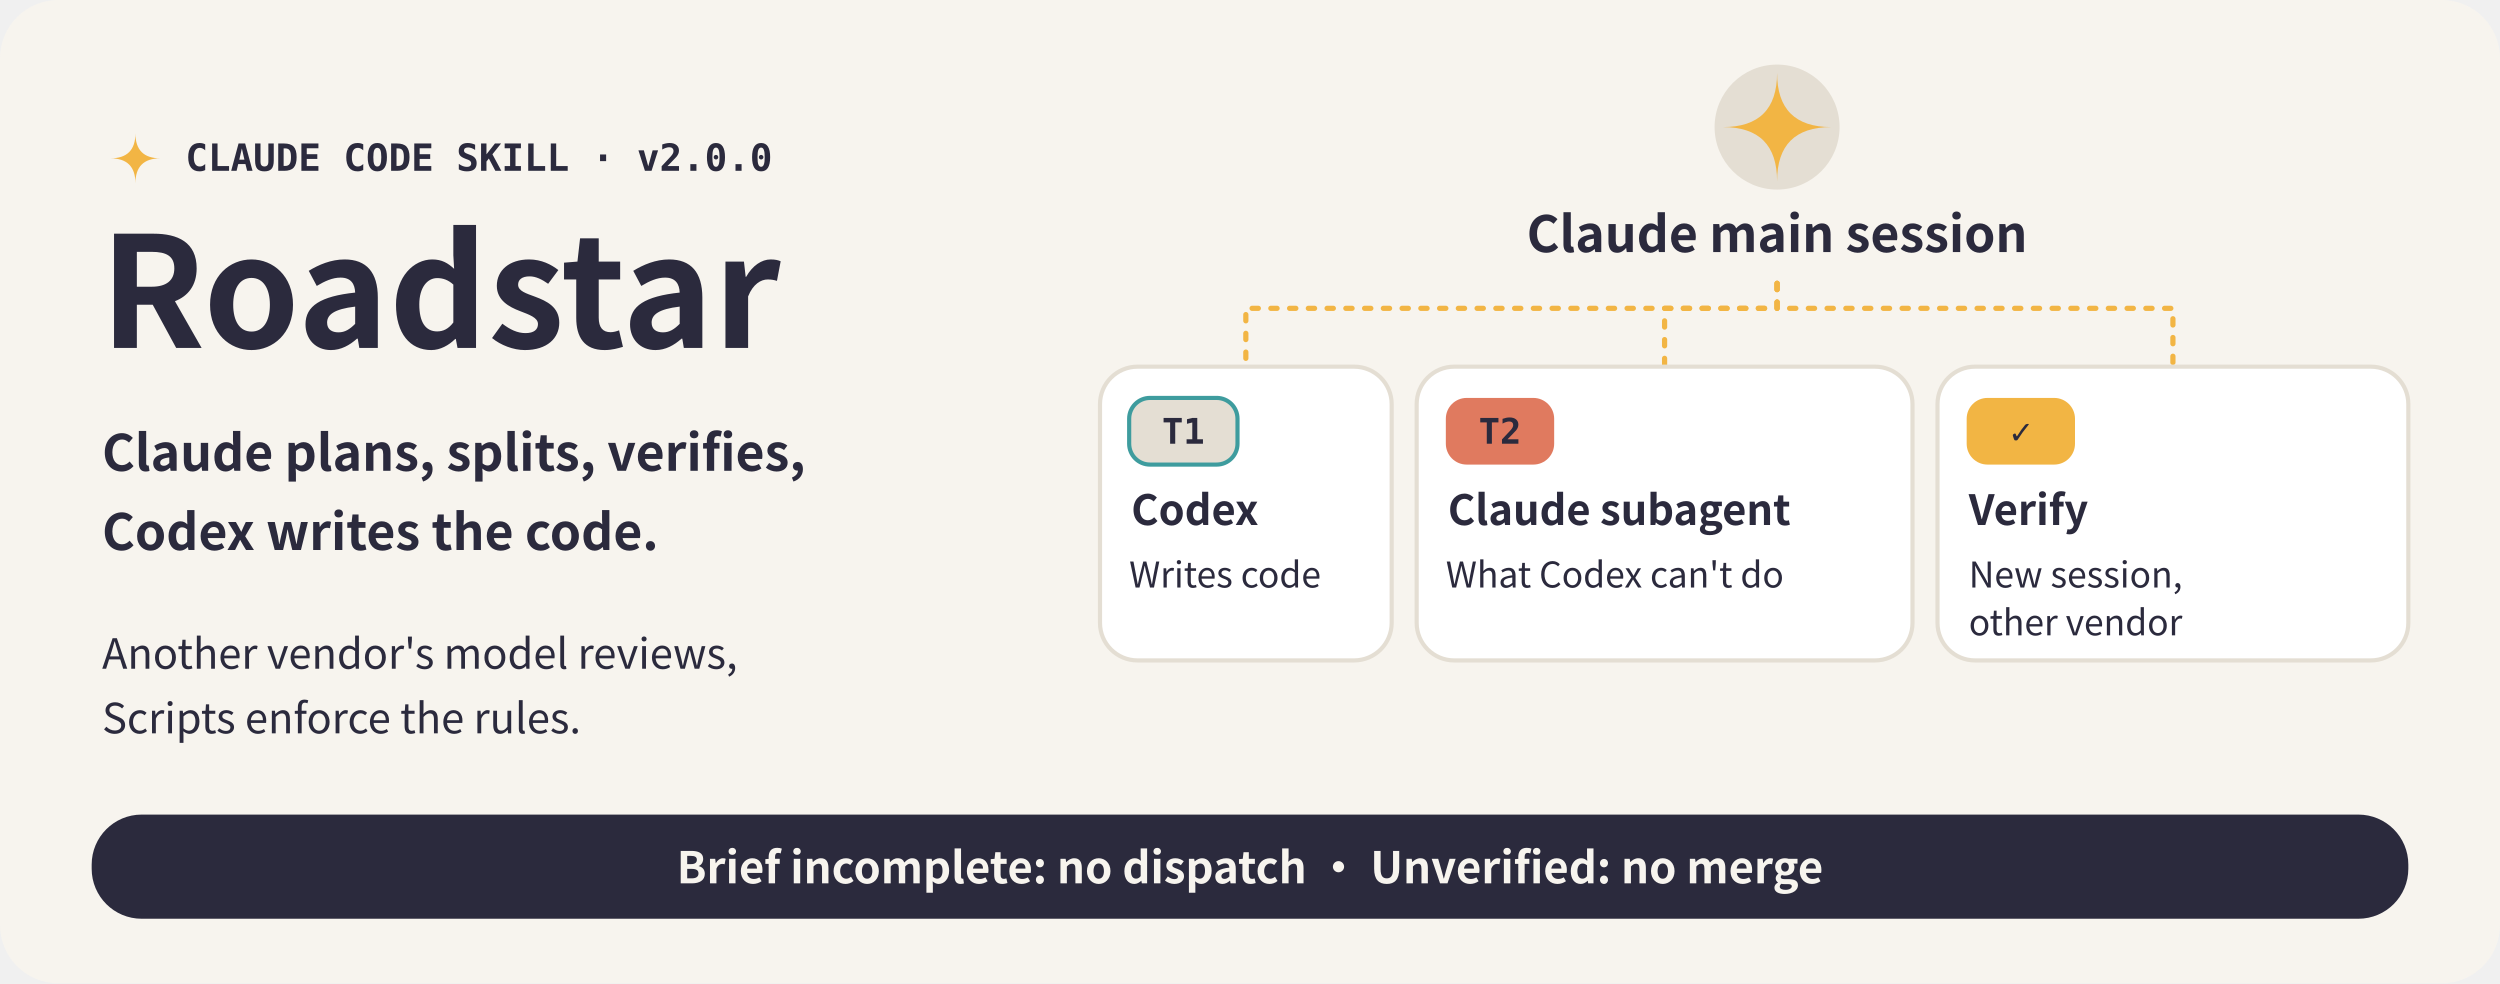
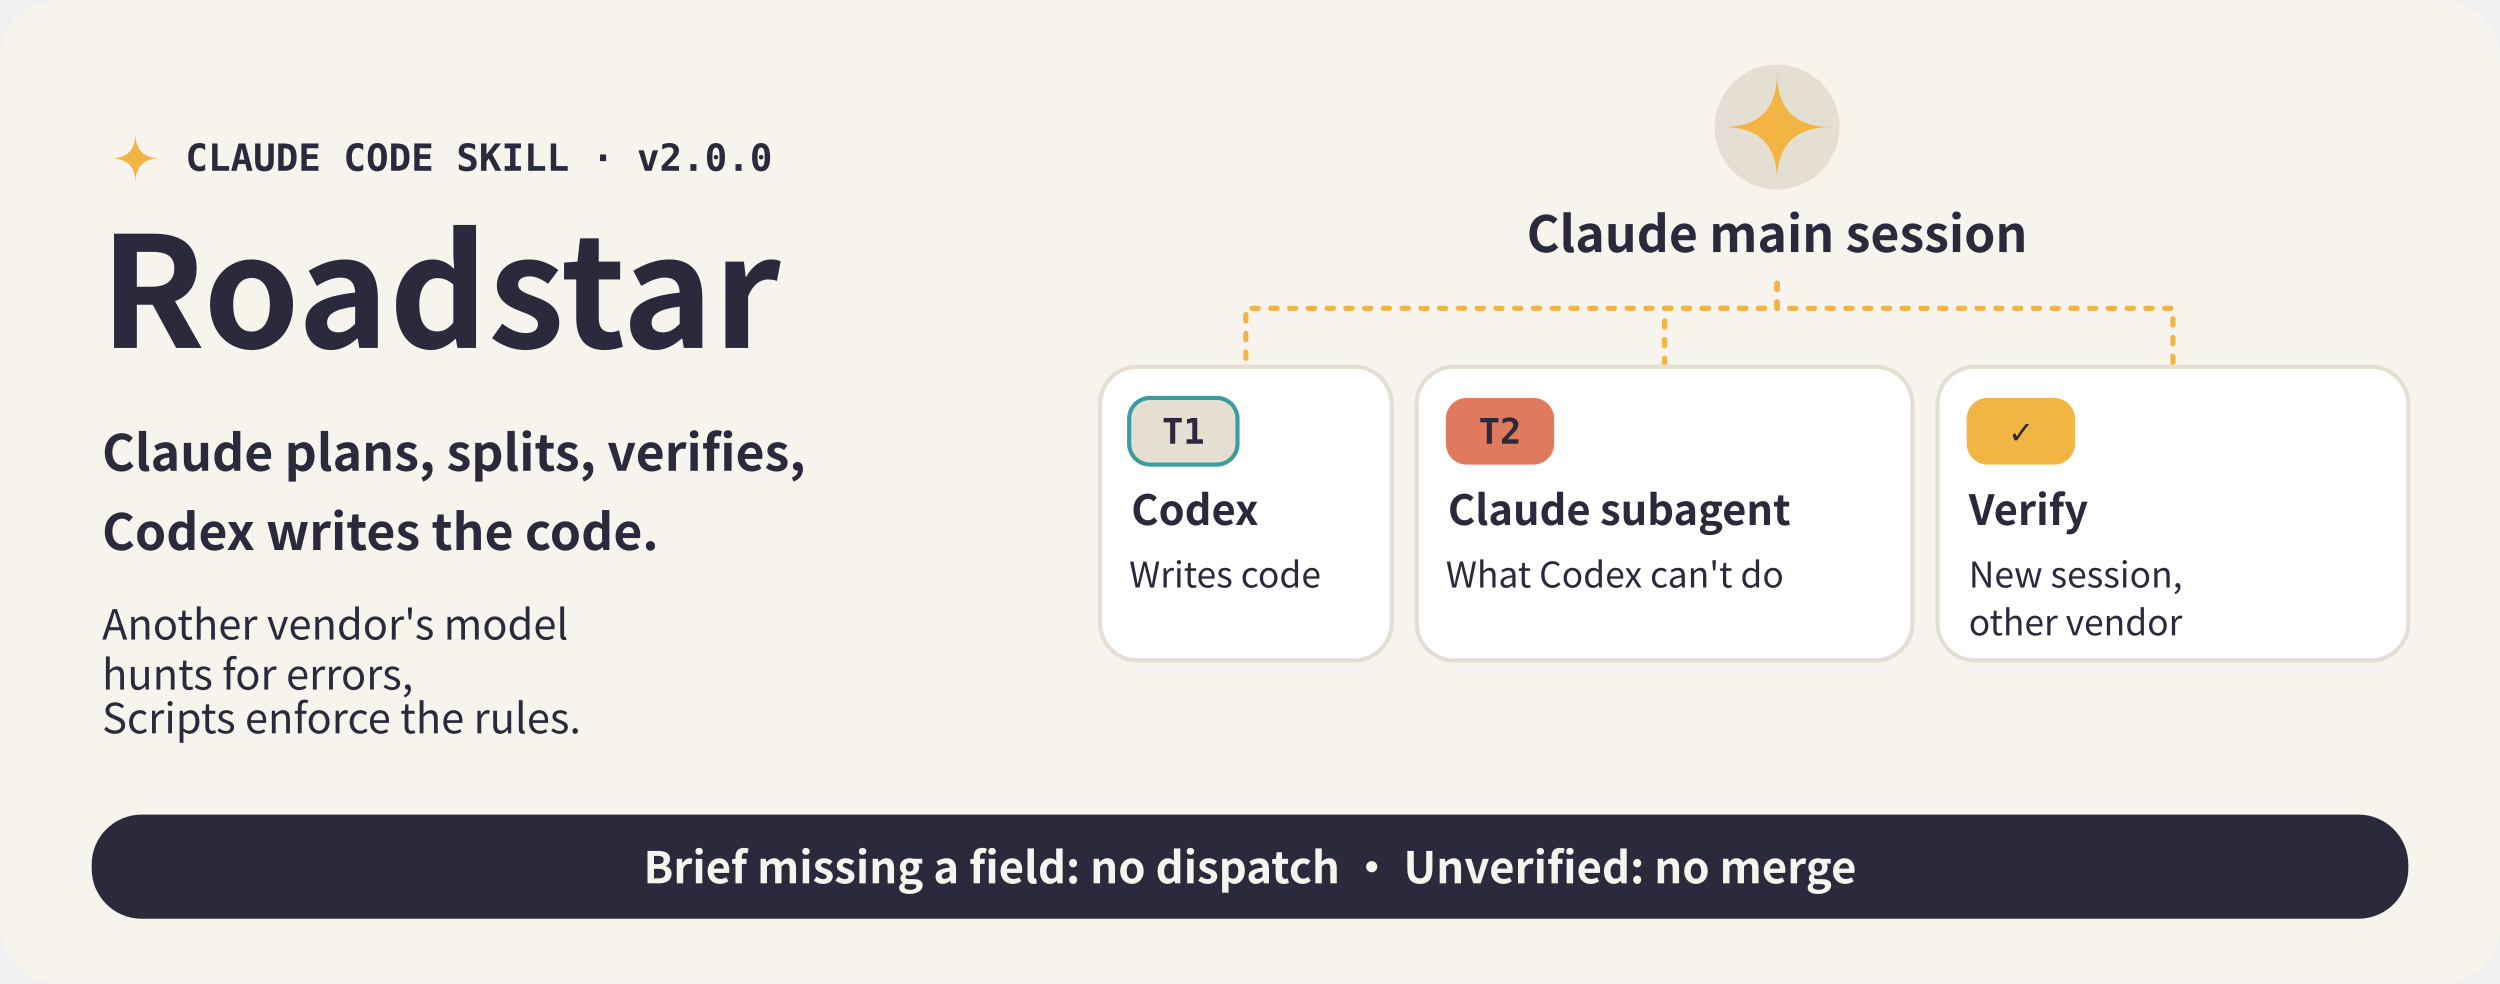
<svg xmlns="http://www.w3.org/2000/svg" xml:lang="en" width="1200" height="472" viewBox="0 0 1200 472" role="img" aria-labelledby="title desc">
  <rect id="base" x="0" y="0" width="1200" height="472" fill="#F7F4EE" rx="28" />
  <rect id="intro" x="28" y="30" width="490" height="356" fill="#F7F4EE" rx="0" />
  <path d="M65,64 Q65,76 77,76 Q65,76 65,88 Q65,76 53,76 Q65,76 65,64 Z" fill="#F2B544" />
  <text data-card="intro" x="89" y="82" font-size="18" font-weight="600" fill="#2B2A3D" text-anchor="start" font-family="ui-monospace, SFMono-Regular, Menlo, Consolas, monospace">CLAUDE CODE SKILL · v2.0.0</text>
  <text data-card="intro" x="48" y="167" font-size="74" font-weight="800" fill="#2B2A3D" text-anchor="start" font-family="-apple-system, BlinkMacSystemFont, 'Segoe UI', 'PingFang SC', 'Hiragino Sans', 'Noto Sans CJK SC', sans-serif">Roadstar</text>
  <text data-card="intro" x="49" y="226" font-size="24" font-weight="700" fill="#2B2A3D" text-anchor="start" font-family="-apple-system, BlinkMacSystemFont, 'Segoe UI', 'PingFang SC', 'Hiragino Sans', 'Noto Sans CJK SC', sans-serif">Claude plans, splits, verifies,</text>
  <text data-card="intro" x="49" y="264" font-size="24" font-weight="700" fill="#2B2A3D" text-anchor="start" font-family="-apple-system, BlinkMacSystemFont, 'Segoe UI', 'PingFang SC', 'Hiragino Sans', 'Noto Sans CJK SC', sans-serif">Codex writes the code.</text>
-   <text data-card="intro" x="49" y="321" font-size="20" font-weight="500" fill="#2B2A3D" text-anchor="start" font-family="-apple-system, BlinkMacSystemFont, 'Segoe UI', 'PingFang SC', 'Hiragino Sans', 'Noto Sans CJK SC', sans-serif">Another vendor's model reviews,</text>
+   <text data-card="intro" x="49" y="307" font-size="20" font-weight="500" fill="#2B2A3D" text-anchor="start" font-family="-apple-system, BlinkMacSystemFont, 'Segoe UI', 'PingFang SC', 'Hiragino Sans', 'Noto Sans CJK SC', sans-serif">Another vendor's model</text>
+   <text data-card="intro" x="49" y="331" font-size="20" font-weight="500" fill="#2B2A3D" text-anchor="start" font-family="-apple-system, BlinkMacSystemFont, 'Segoe UI', 'PingFang SC', 'Hiragino Sans', 'Noto Sans CJK SC', sans-serif">hunts for errors,</text>
  <text data-card="intro" x="49" y="352" font-size="20" font-weight="500" fill="#2B2A3D" text-anchor="start" font-family="-apple-system, BlinkMacSystemFont, 'Segoe UI', 'PingFang SC', 'Hiragino Sans', 'Noto Sans CJK SC', sans-serif">Scripts enforce the rules.</text>
  <rect id="host-label" x="646" y="94" width="414" height="39" fill="#F7F4EE" rx="0" />
  <circle cx="853" cy="61" r="30" fill="#E4DED3" />
  <path d="M853,35 Q853,61 879,61 Q853,61 853,87 Q853,61 827,61 Q853,61 853,35 Z" fill="#F2B544" />
  <text data-card="host-label" x="853" y="121" font-size="24" font-weight="750" fill="#2B2A3D" text-anchor="middle" font-family="-apple-system, BlinkMacSystemFont, 'Segoe UI', 'PingFang SC', 'Hiragino Sans', 'Noto Sans CJK SC', sans-serif">Claude main session</text>
  <path d="M853,136 V148 H598.0 V177" fill="none" stroke="#F2B544" stroke-width="2.5" stroke-linecap="round" stroke-linejoin="round" stroke-dasharray="3 6" />
  <rect id="card-T1" x="528" y="176" width="140" height="141" fill="#FFFFFF" rx="18" stroke="#E4DED3" stroke-width="2" />
  <rect id="card-T1-badge" x="542" y="191" width="52" height="32" fill="#E4DED3" rx="10" stroke="#3E9C9E" stroke-width="2" />
  <text data-card="card-T1-badge" x="568" y="213" font-size="17" font-weight="600" fill="#2B2A3D" text-anchor="middle" font-family="ui-monospace, SFMono-Regular, Menlo, Consolas, monospace">T1</text>
  <text data-card="card-T1" x="543" y="252" font-size="20" font-weight="750" fill="#2B2A3D" text-anchor="start" font-family="-apple-system, BlinkMacSystemFont, 'Segoe UI', 'PingFang SC', 'Hiragino Sans', 'Noto Sans CJK SC', sans-serif">Codex</text>
  <text data-card="card-T1" x="542" y="282" font-size="17" font-weight="500" fill="#2B2A3D" text-anchor="start" font-family="-apple-system, BlinkMacSystemFont, 'Segoe UI', 'PingFang SC', 'Hiragino Sans', 'Noto Sans CJK SC', sans-serif">Writes code</text>
  <path d="M853,136 V148 H799.0 V177" fill="none" stroke="#F2B544" stroke-width="2.5" stroke-linecap="round" stroke-linejoin="round" stroke-dasharray="3 6" />
  <rect id="card-T2" x="680" y="176" width="238" height="141" fill="#FFFFFF" rx="18" stroke="#E4DED3" stroke-width="2" />
  <rect id="card-T2-badge" x="694" y="191" width="52" height="32" fill="#E07A5F" rx="10" />
  <text data-card="card-T2-badge" x="720" y="213" font-size="17" font-weight="600" fill="#2B2A3D" text-anchor="middle" font-family="ui-monospace, SFMono-Regular, Menlo, Consolas, monospace">T2</text>
  <text data-card="card-T2" x="695" y="252" font-size="20" font-weight="750" fill="#2B2A3D" text-anchor="start" font-family="-apple-system, BlinkMacSystemFont, 'Segoe UI', 'PingFang SC', 'Hiragino Sans', 'Noto Sans CJK SC', sans-serif">Claude subagent</text>
  <text data-card="card-T2" x="694" y="282" font-size="17" font-weight="500" fill="#2B2A3D" text-anchor="start" font-family="-apple-system, BlinkMacSystemFont, 'Segoe UI', 'PingFang SC', 'Hiragino Sans', 'Noto Sans CJK SC', sans-serif">What Codex can't do</text>
  <path d="M853,136 V148 H1043.0 V177" fill="none" stroke="#F2B544" stroke-width="2.5" stroke-linecap="round" stroke-linejoin="round" stroke-dasharray="3 6" />
  <rect id="card-verify" x="930" y="176" width="226" height="141" fill="#FFFFFF" rx="18" stroke="#E4DED3" stroke-width="2" />
  <rect id="card-verify-badge" x="944" y="191" width="52" height="32" fill="#F2B544" rx="10" />
  <text data-card="card-verify-badge" x="970" y="213" font-size="17" font-weight="600" fill="#2B2A3D" text-anchor="middle" font-family="ui-monospace, SFMono-Regular, Menlo, Consolas, monospace">✓</text>
  <text data-card="card-verify" x="945" y="252" font-size="20" font-weight="750" fill="#2B2A3D" text-anchor="start" font-family="-apple-system, BlinkMacSystemFont, 'Segoe UI', 'PingFang SC', 'Hiragino Sans', 'Noto Sans CJK SC', sans-serif">Verify</text>
  <text data-card="card-verify" x="945" y="282" font-size="17" font-weight="500" fill="#2B2A3D" text-anchor="start" font-family="-apple-system, BlinkMacSystemFont, 'Segoe UI', 'PingFang SC', 'Hiragino Sans', 'Noto Sans CJK SC', sans-serif">New session,</text>
  <text data-card="card-verify" x="945" y="304.95" font-size="17" font-weight="500" fill="#2B2A3D" text-anchor="start" font-family="-apple-system, BlinkMacSystemFont, 'Segoe UI', 'PingFang SC', 'Hiragino Sans', 'Noto Sans CJK SC', sans-serif">other vendor</text>
  <rect id="footer" x="44" y="391" width="1112" height="50" fill="#2B2A3D" rx="24" />
-   <text data-card="footer" x="600" y="424" font-size="21" font-weight="700" fill="#F7F4EE" text-anchor="middle" font-family="-apple-system, BlinkMacSystemFont, 'Segoe UI', 'PingFang SC', 'Hiragino Sans', 'Noto Sans CJK SC', sans-serif">Brief incomplete: no dispatch · Unverified: no merge</text>
+   <text data-card="footer" x="600" y="424" font-size="21" font-weight="700" fill="#F7F4EE" text-anchor="middle" font-family="-apple-system, BlinkMacSystemFont, 'Segoe UI', 'PingFang SC', 'Hiragino Sans', 'Noto Sans CJK SC', sans-serif">Brief missing a field: no dispatch · Unverified: no merge</text>
</svg>
